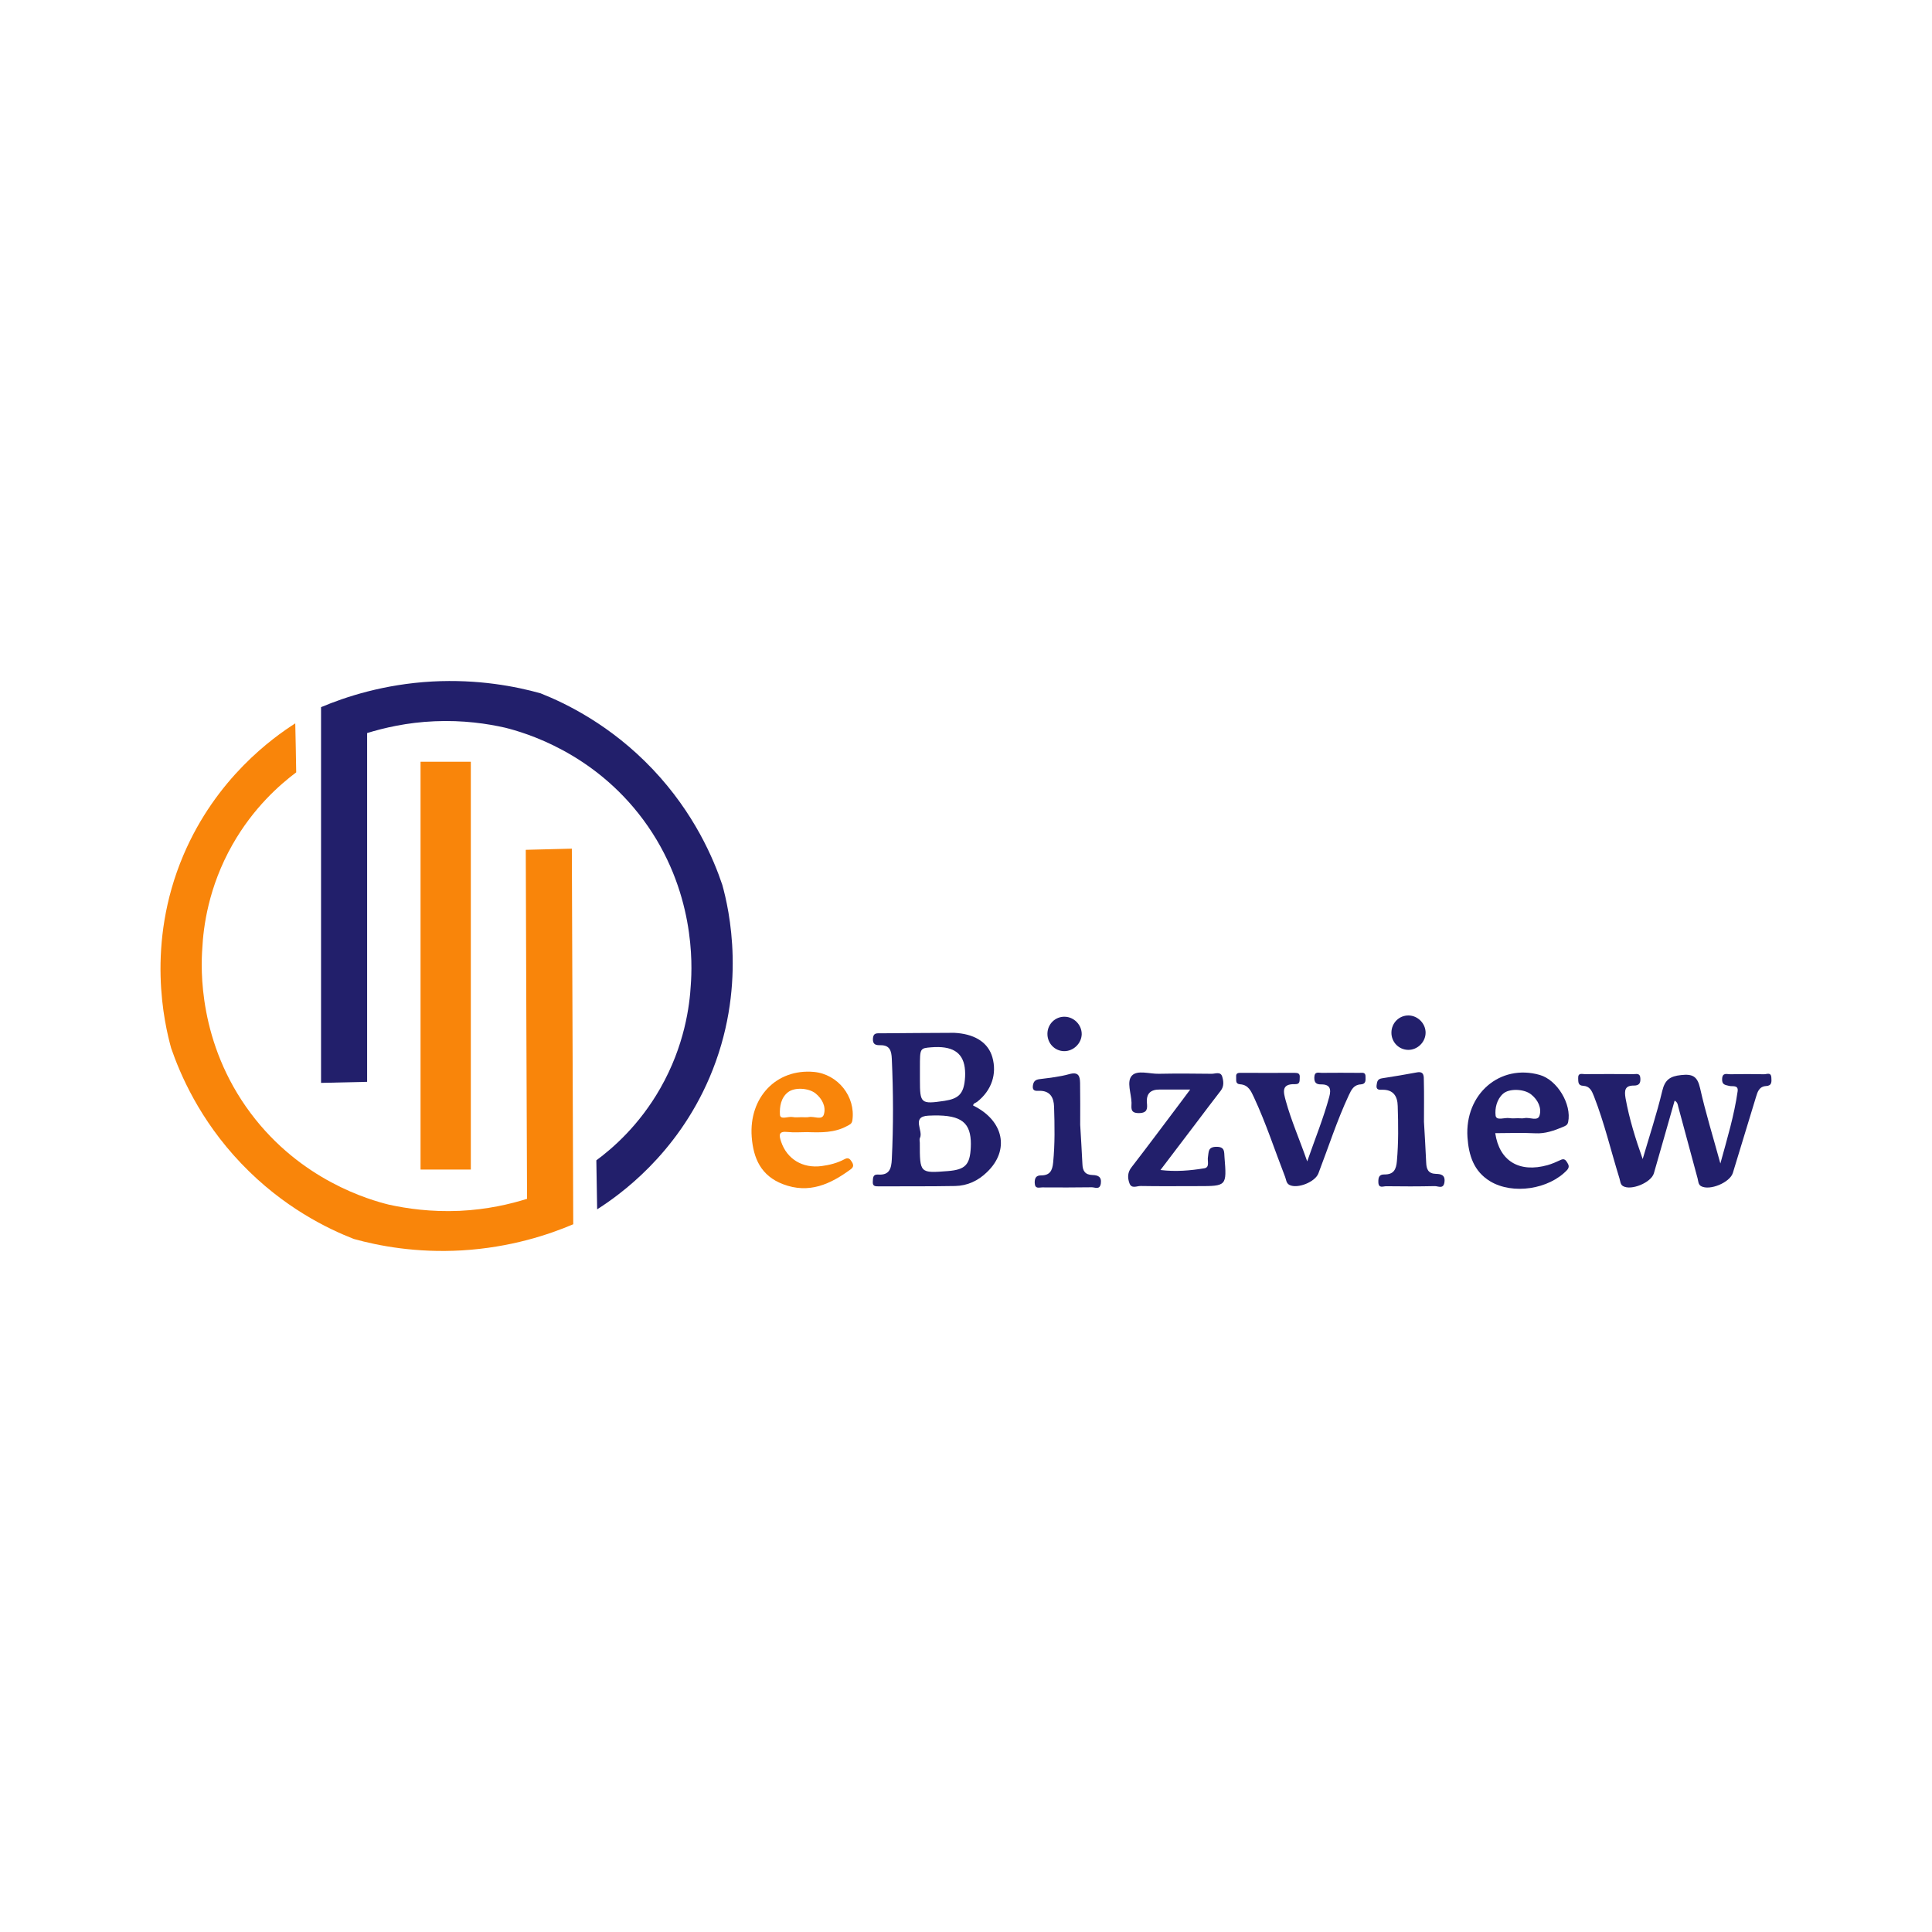
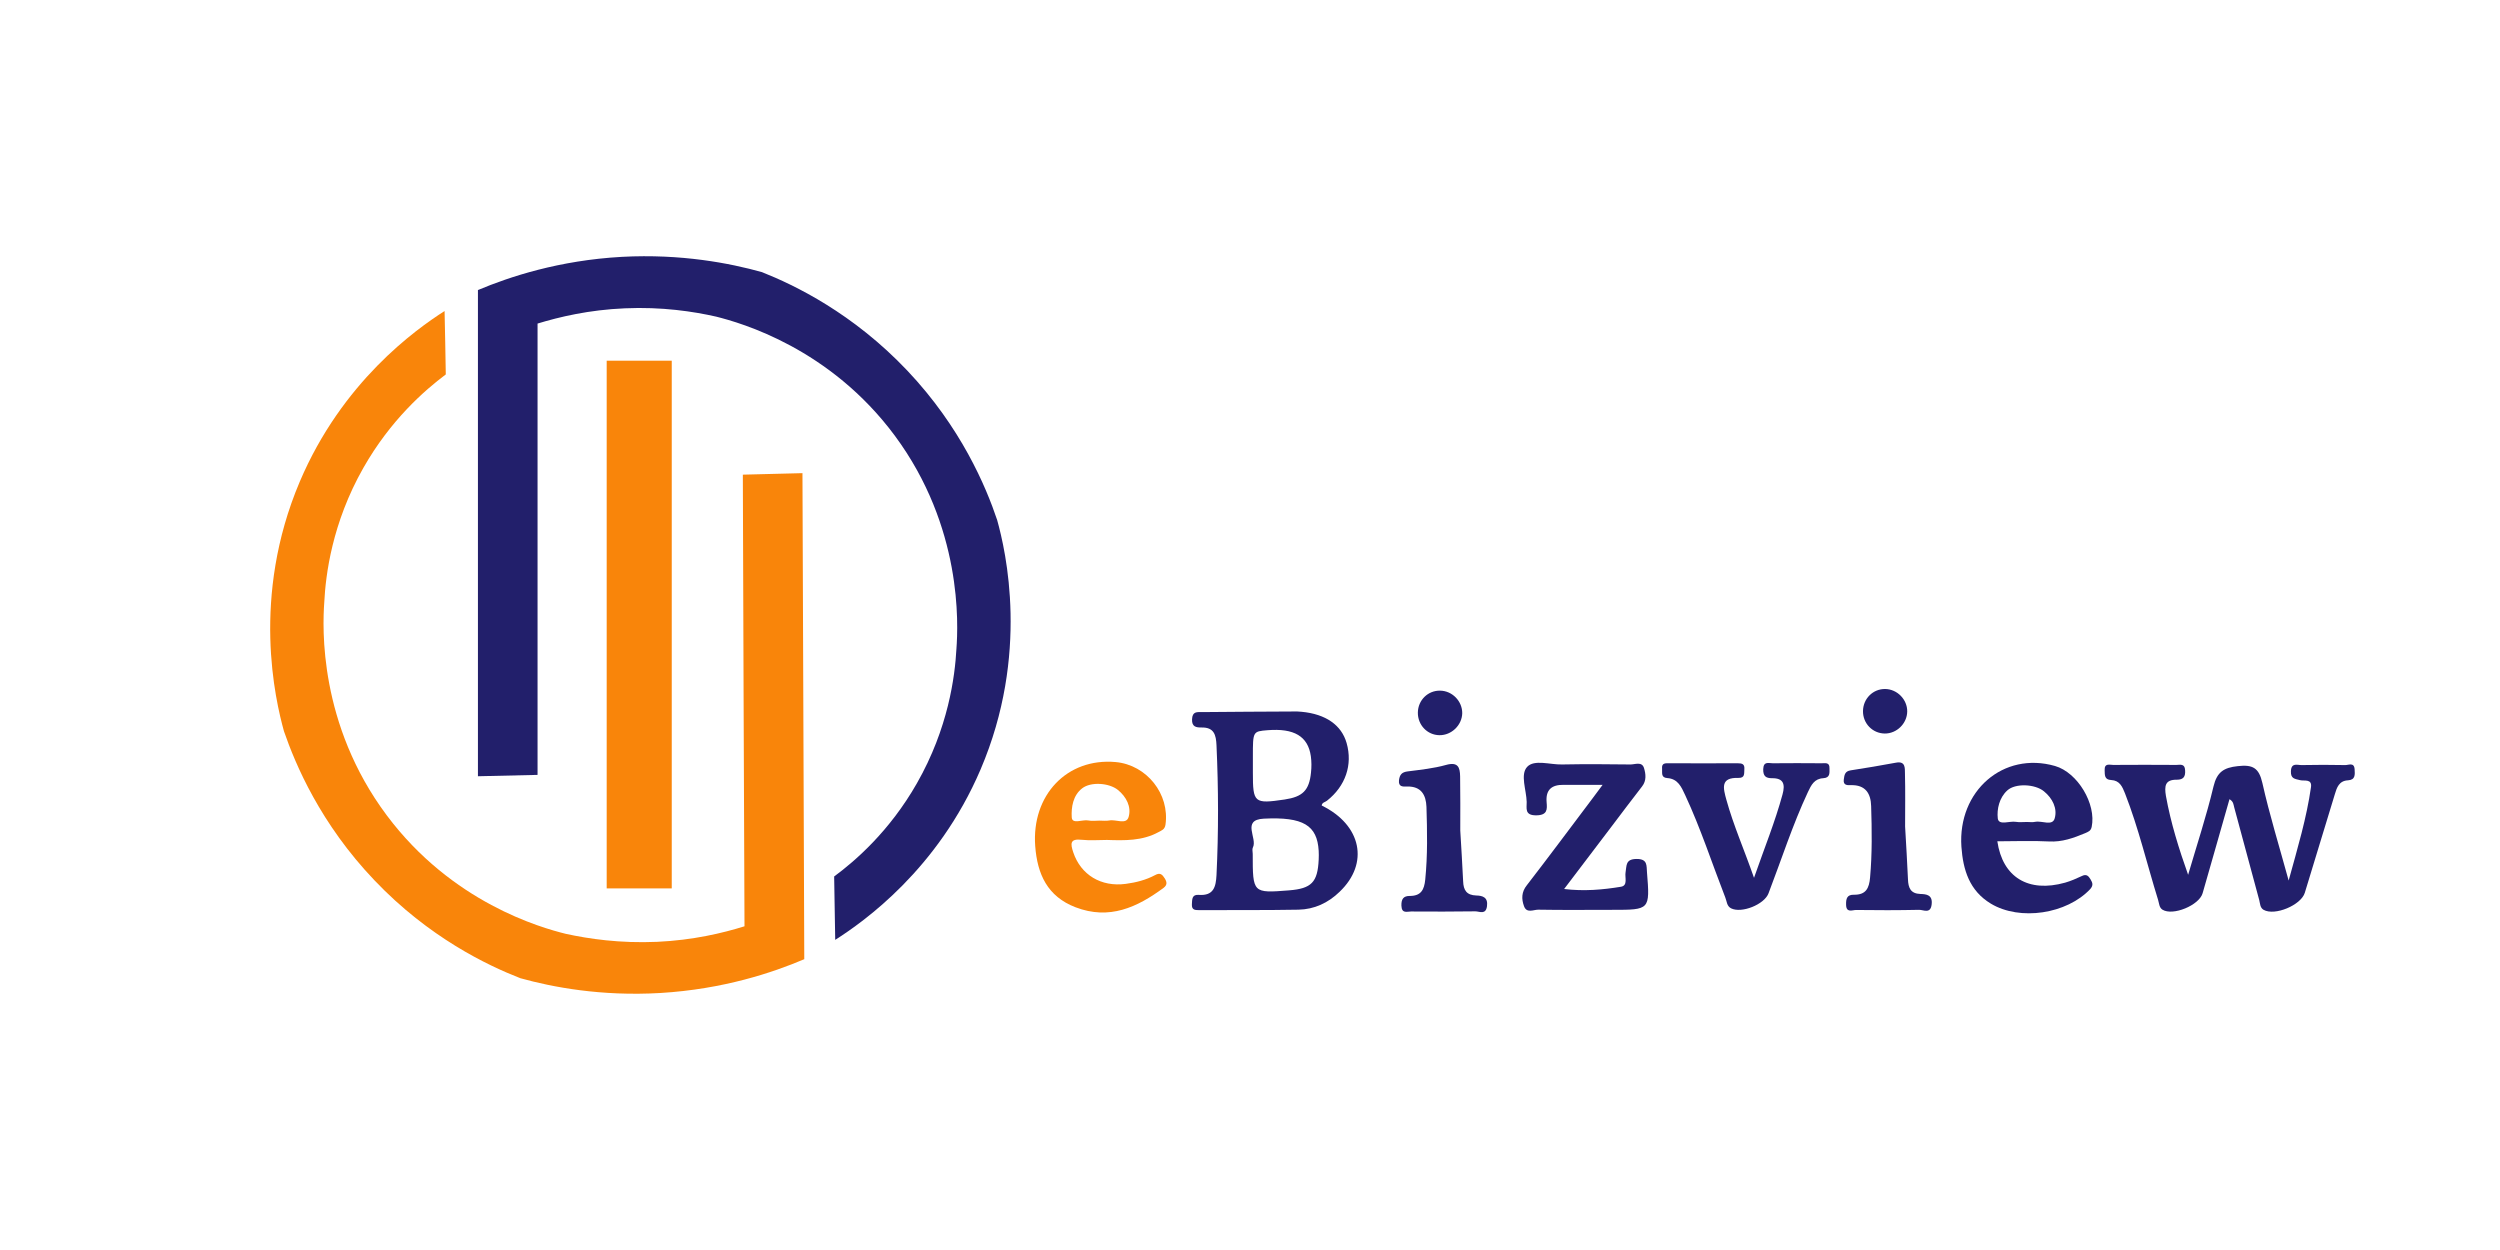
- <svg xmlns="http://www.w3.org/2000/svg" xmlns:xlink="http://www.w3.org/1999/xlink" version="1.1" id="Calque_1" x="0px" y="0px" viewBox="0 0 400 400" style="enable-background:new 0 0 400 400;" xml:space="preserve">
+ <svg xmlns="http://www.w3.org/2000/svg" xmlns:xlink="http://www.w3.org/1999/xlink" version="1.1" id="Calque_1" x="0px" y="0px" viewBox="-10 100 400 200" style="enable-background:new 0 0 400 400;" xml:space="preserve">
  <style type="text/css">
	.st0{fill:#221F6B;}
	.st1{fill:#F9850A;}
	.st2{fill:#000099;}
	.st3{fill:#06148F;}
	.st4{fill:#F78303;}
</style>
  <symbol id="Nouveau_symbole" viewBox="-69.05 -24.43 138.1 48.86">
    <path class="st0" d="M-21.99-9.57c-2.83-6.62-7.73-10.08-9.63-11.29c-0.03,1.4-0.04,2.8-0.07,4.2c1.41,1.04,3.68,3.01,5.48,6.17   c2.09,3.66,2.52,7.09,2.62,8.9c0.12,1.65,0.4,8.08-4.08,14.13c-4.3,5.8-10.17,7.47-11.84,7.89c-1.5,0.34-3.59,0.66-6.05,0.55   c-2.37-0.1-4.34-0.57-5.78-1.01V-9.93l-3.95-0.09v32.21c2.09,0.88,5.38,1.97,9.54,2.2c3.93,0.21,7.15-0.42,9.27-1.01   c2.17-0.86,6.03-2.72,9.63-6.52c3.57-3.77,5.22-7.7,5.96-9.91C-20.32,4.9-18.73-1.94-21.99-9.57z" />
    <path class="st1" d="M-33.67-22.14c-2.09-0.89-5.37-1.99-9.54-2.24c-3.92-0.23-7.15,0.39-9.27,0.98c-2.18,0.85-6.05,2.69-9.66,6.48   c-3.59,3.76-5.24,7.68-6,9.88c-0.57,2.06-2.19,8.89,1.04,16.52c2.81,6.63,7.69,10.1,9.6,11.32c0.03-1.4,0.06-2.8,0.08-4.2   c-1.4-1.05-3.66-3.02-5.46-6.19c-2.08-3.66-2.5-7.1-2.59-8.91c-0.12-1.65-0.37-8.08,4.14-14.11c4.32-5.78,10.2-7.44,11.86-7.85   c1.51-0.33,3.59-0.64,6.06-0.53c2.37,0.11,4.34,0.58,5.78,1.03c-0.04,9.97-0.08,19.94-0.11,29.92l3.95,0.1L-33.67-22.14z" />
    <rect x="-46.76" y="-17.45" class="st1" width="4.31" height="34.96" />
    <path class="st0" d="M0.61-11.96c0.02,0.21,0.23,0.22,0.35,0.32c1.23,0.97,1.71,2.38,1.3,3.82C1.92-6.63,0.88-5.9-0.72-5.75   c-0.2,0.02-0.39,0.03-0.59,0.02c-2-0.01-4-0.02-5.99-0.04c-0.34,0-0.66,0.06-0.68-0.48C-8-6.76-7.69-6.79-7.36-6.79   c0.84,0.02,0.97-0.49,1-1.18c0.13-2.87,0.14-5.73,0-8.6c-0.04-0.78-0.19-1.38-1.17-1.31c-0.47,0.04-0.44-0.3-0.46-0.62   c-0.02-0.38,0.2-0.39,0.48-0.39c2.19,0.01,4.39-0.01,6.58,0.03c1.05,0.02,1.97,0.45,2.72,1.18C3.78-15.79,3.24-13.24,0.61-11.96z    M-3.95-8.69c0,1.64,0,1.64,0.97,1.72c1.76,0.14,2.68-0.4,2.87-1.72c0.05-0.36,0.05-0.73,0.01-1.09c-0.12-1.18-0.55-1.6-1.74-1.78   c-2.03-0.3-2.11-0.23-2.11,1.78V-8.69z M0.41-15.55c-0.07-1.5-0.48-1.91-1.96-2.03c-2.41-0.19-2.41-0.19-2.41,2.42   c0,0.14-0.05,0.31,0.01,0.42c0.32,0.61-0.78,1.83,0.72,1.91c2.62,0.13,3.54-0.44,3.64-2.13C0.42-15.15,0.42-15.35,0.41-15.55z" />
    <path class="st0" d="M58.01-16.55c0.57,1.95,1.21,3.88,1.68,5.85c0.23,0.96,0.68,1.25,1.61,1.35c0.98,0.11,1.4-0.1,1.63-1.12   c0.47-2.1,1.11-4.16,1.74-6.46c0.6,2.18,1.19,4.15,1.48,6.19c0.08,0.57-0.45,0.39-0.72,0.46c-0.35,0.09-0.63,0.09-0.61,0.59   c0.02,0.6,0.44,0.4,0.72,0.41c0.96,0.02,1.92,0.02,2.87,0c0.22-0.01,0.6,0.21,0.63-0.28c0.02-0.35,0.06-0.7-0.44-0.73   c-0.59-0.03-0.74-0.48-0.87-0.92c-0.67-2.18-1.33-4.35-1.99-6.53c-0.25-0.82-1.99-1.55-2.73-1.13c-0.24,0.14-0.23,0.42-0.29,0.65   c-0.56,2.05-1.11,4.1-1.66,6.15c-0.05,0.18-0.04,0.37-0.31,0.53c-0.6-2.09-1.18-4.16-1.78-6.23c-0.23-0.8-1.97-1.52-2.66-1.09   c-0.22,0.14-0.22,0.42-0.29,0.65c-0.73,2.35-1.29,4.75-2.19,7.05c-0.18,0.45-0.35,0.86-0.92,0.89c-0.45,0.02-0.42,0.33-0.43,0.65   c-0.02,0.49,0.33,0.35,0.57,0.35c1.39,0.01,2.78,0.01,4.17,0c0.25,0,0.57,0.11,0.59-0.35c0.03-0.43-0.11-0.63-0.55-0.63   c-0.78,0.01-0.83-0.41-0.72-1.08C56.86-13.11,57.4-14.83,58.01-16.55z" />
    <path class="st1" d="M-9.78-16.8c-0.17,0.27-0.31,0.42-0.65,0.23c-0.6-0.32-1.26-0.49-1.94-0.58c-1.64-0.22-2.98,0.6-3.48,2.09   c-0.19,0.57-0.23,0.92,0.57,0.83c0.55-0.06,1.11-0.01,1.66-0.01c1.17-0.04,2.34-0.07,3.42,0.52c0.22,0.12,0.41,0.17,0.46,0.49   c0.29,2.03-1.24,3.96-3.3,4.15c-3.22,0.29-5.58-2.19-5.33-5.57c0.14-1.85,0.8-3.33,2.67-4.05c2.24-0.86,4.08-0.01,5.84,1.29   C-9.63-17.23-9.63-17.05-9.78-16.8z M-15.26-10.82c0.58,0.45,1.78,0.36,2.36-0.1c0.57-0.46,0.91-1.13,0.72-1.79   c-0.15-0.55-0.84-0.15-1.28-0.24c-0.21-0.04-0.43-0.01-0.65-0.01c-0.25,0-0.5-0.04-0.74,0.01c-0.38,0.08-1.07-0.27-1.1,0.2   C-15.99-12.08-15.87-11.29-15.26-10.82z" />
    <path class="st0" d="M51.55-16.86c-0.14,0.24-0.28,0.38-0.58,0.23c-0.36-0.17-0.73-0.33-1.11-0.44c-2.43-0.68-4.14,0.35-4.49,2.74   c1.15,0,2.28,0.05,3.42-0.01c0.87-0.05,1.63,0.23,2.4,0.55c0.2,0.09,0.37,0.14,0.43,0.41c0.32,1.52-0.93,3.61-2.43,4.04   c-3.42,0.98-6.45-1.65-6.2-5.35c0.11-1.54,0.53-2.91,1.95-3.77c1.93-1.16,5.03-0.69,6.59,0.97C51.74-17.24,51.68-17.08,51.55-16.86   z M46.03-10.96c0.53,0.49,1.84,0.43,2.43-0.06c0.57-0.46,0.9-1.14,0.71-1.79c-0.15-0.53-0.84-0.14-1.29-0.23   c-0.18-0.04-0.37-0.01-0.55-0.01c-0.25,0-0.5-0.03-0.74,0.01c-0.41,0.07-1.12-0.26-1.19,0.22C45.33-12.2,45.5-11.44,46.03-10.96z" />
    <path class="st0" d="M19.22-10.59c-0.94,0-1.76,0-2.59,0c-0.78,0.01-1.19-0.32-1.12-1.15c0.04-0.47,0.06-0.86-0.68-0.87   c-0.8-0.01-0.63,0.48-0.64,0.89c-0.02,0.79-0.44,1.81,0.03,2.32c0.47,0.51,1.52,0.14,2.31,0.16c1.51,0.03,3.02,0.02,4.54,0   c0.3,0,0.75,0.21,0.89-0.23c0.12-0.39,0.18-0.84-0.13-1.23c-0.7-0.9-1.38-1.81-2.07-2.72c-1.01-1.32-2.01-2.65-3.09-4.07   c1.32-0.16,2.56-0.05,3.77,0.15c0.47,0.08,0.24,0.62,0.3,0.95c0.08,0.44-0.02,0.88,0.72,0.89c0.76,0.01,0.66-0.45,0.7-0.89   c0.2-2.48,0.19-2.48-2.28-2.48c-1.64,0-3.27-0.02-4.91,0.01c-0.32,0.01-0.78-0.27-0.96,0.24c-0.17,0.47-0.17,0.93,0.19,1.38   c1.47,1.9,2.9,3.83,4.35,5.75C18.75-11.23,18.95-10.96,19.22-10.59z" />
    <path class="st0" d="M29.25-16.75c0.69,1.98,1.4,3.72,1.89,5.53c0.18,0.66,0.08,1.08-0.7,1.07c-0.4,0-0.59,0.13-0.58,0.6   c0.02,0.54,0.36,0.39,0.63,0.39c1.08,0.01,2.16,0.01,3.24,0c0.23,0,0.53,0.08,0.52-0.32c0-0.31,0.06-0.64-0.41-0.67   c-0.59-0.03-0.8-0.45-1.02-0.92c-1.02-2.18-1.75-4.47-2.61-6.71c-0.28-0.74-1.79-1.34-2.48-0.99c-0.29,0.15-0.28,0.47-0.38,0.71   c-0.88,2.26-1.63,4.58-2.66,6.79c-0.25,0.53-0.47,1.08-1.19,1.13c-0.43,0.03-0.32,0.36-0.34,0.62c-0.04,0.39,0.22,0.36,0.47,0.36   c1.51,0,3.03-0.01,4.54,0c0.29,0,0.47-0.05,0.44-0.4c-0.02-0.28,0.05-0.58-0.39-0.57c-1.22,0.04-1.01-0.68-0.8-1.45   C27.89-13.28,28.6-14.88,29.25-16.75z" />
    <path class="st0" d="M9.79-13.62c0.06-1.08,0.14-2.22,0.19-3.36c0.02-0.59,0.23-0.92,0.87-0.94c0.42-0.01,0.79-0.12,0.71-0.71   c-0.08-0.59-0.5-0.34-0.77-0.34c-1.42-0.02-2.84-0.02-4.26-0.01c-0.27,0-0.62-0.16-0.64,0.39c-0.01,0.44,0.14,0.64,0.55,0.64   c0.74,0,0.96,0.39,1.03,1.09c0.16,1.6,0.13,3.21,0.08,4.81c-0.03,0.78-0.34,1.37-1.28,1.35C6-10.71,5.68-10.74,5.73-10.28   C5.78-9.91,5.92-9.75,6.3-9.7c0.86,0.11,1.73,0.2,2.55,0.43c0.79,0.22,0.92-0.16,0.93-0.76C9.8-11.21,9.79-12.38,9.79-13.62z" />
    <path class="st0" d="M39.26-13.35c0.07-1.22,0.14-2.36,0.19-3.5c0.02-0.56,0.17-0.95,0.83-0.97c0.39-0.01,0.81-0.06,0.74-0.68   c-0.07-0.67-0.55-0.36-0.84-0.37c-1.39-0.03-2.78-0.03-4.17-0.01c-0.25,0-0.65-0.21-0.66,0.35c-0.01,0.4,0.06,0.67,0.52,0.66   c0.79-0.01,1.01,0.42,1.07,1.15c0.14,1.57,0.12,3.15,0.07,4.72c-0.02,0.83-0.37,1.42-1.35,1.39c-0.24-0.01-0.52-0.01-0.46,0.39   c0.04,0.29,0.07,0.53,0.45,0.59c1.01,0.15,2.01,0.33,3.01,0.51C39.3-9,39.24-9.5,39.25-9.81C39.28-11.01,39.26-12.22,39.26-13.35z" />
    <path class="st0" d="M8.46-4.35c0.8-0.01,1.47-0.7,1.46-1.5C9.9-6.64,9.21-7.31,8.41-7.3C7.6-7.29,6.97-6.62,6.98-5.8   C6.99-4.98,7.65-4.33,8.46-4.35z" />
    <path class="st0" d="M39.4-5.73c-0.01-0.8-0.7-1.47-1.49-1.46c-0.81,0.01-1.45,0.67-1.44,1.49c0.01,0.82,0.66,1.47,1.47,1.46   C38.74-4.25,39.41-4.94,39.4-5.73z" />
  </symbol>
  <use xlink:href="#Nouveau_symbole" width="138.1" height="48.86" x="-69.05" y="-24.43" transform="matrix(2.4151 0 0 -2.4151 200 200)" style="overflow:visible;" />
</svg>
